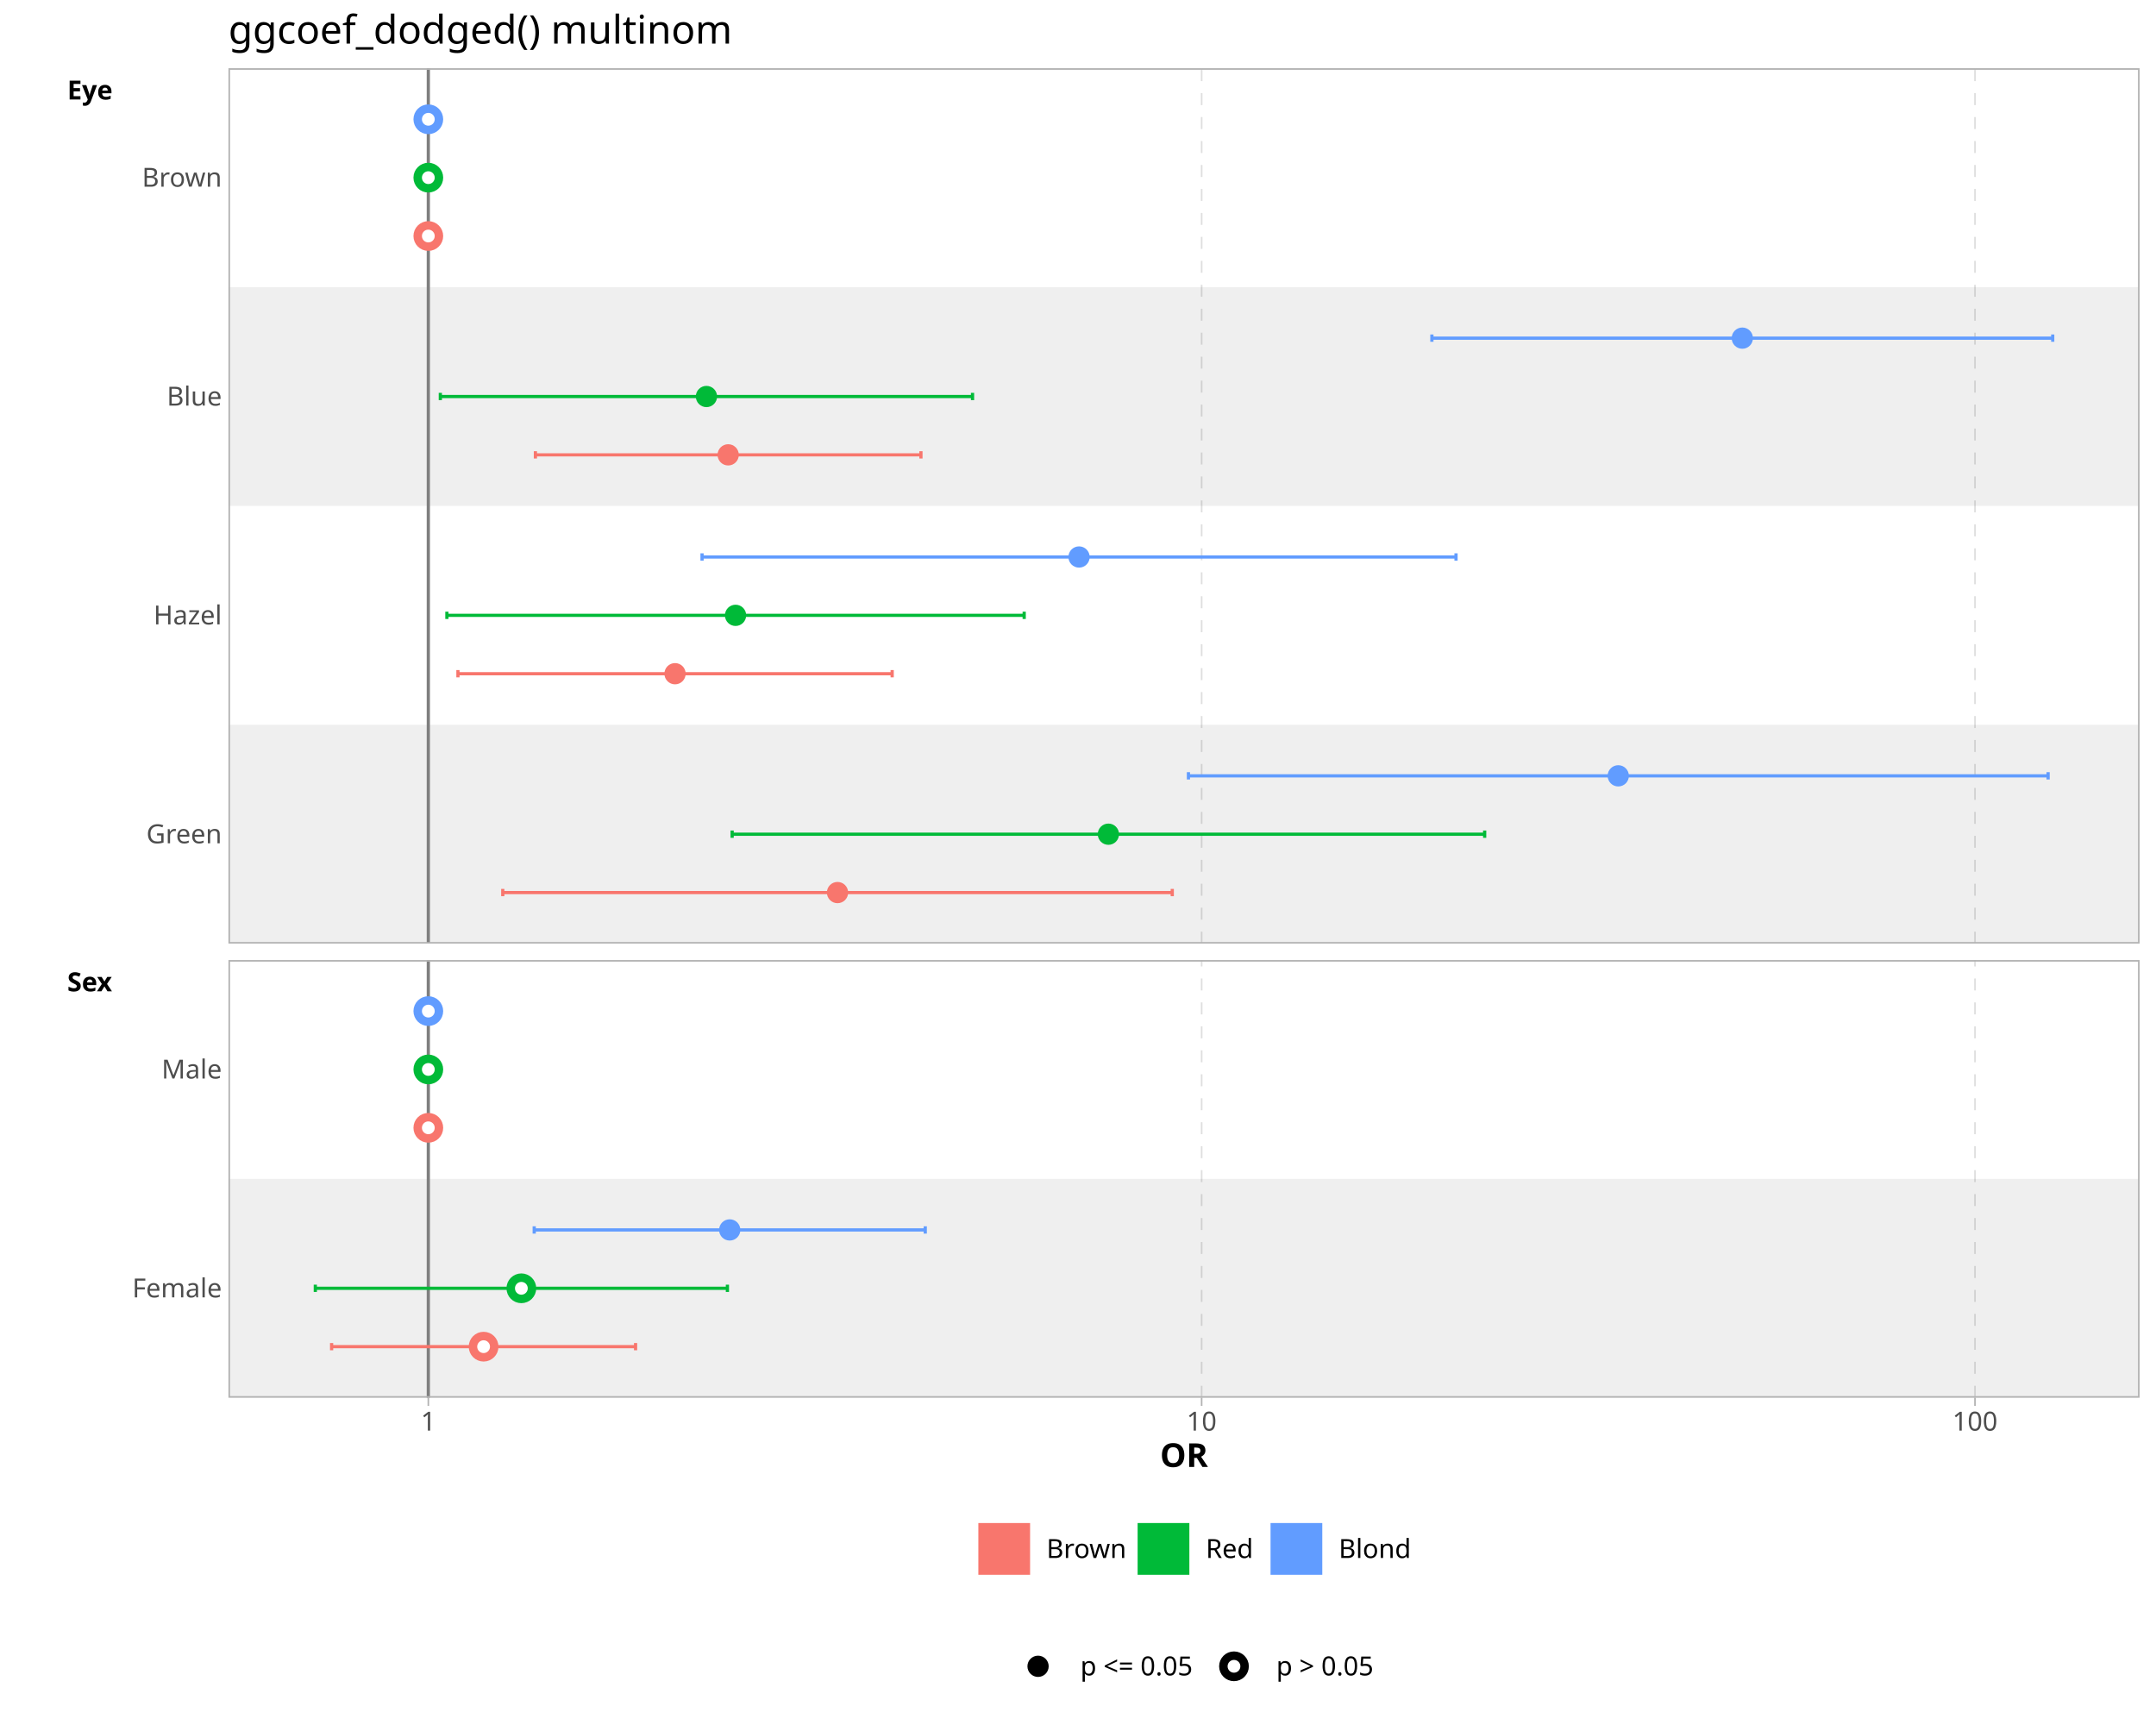
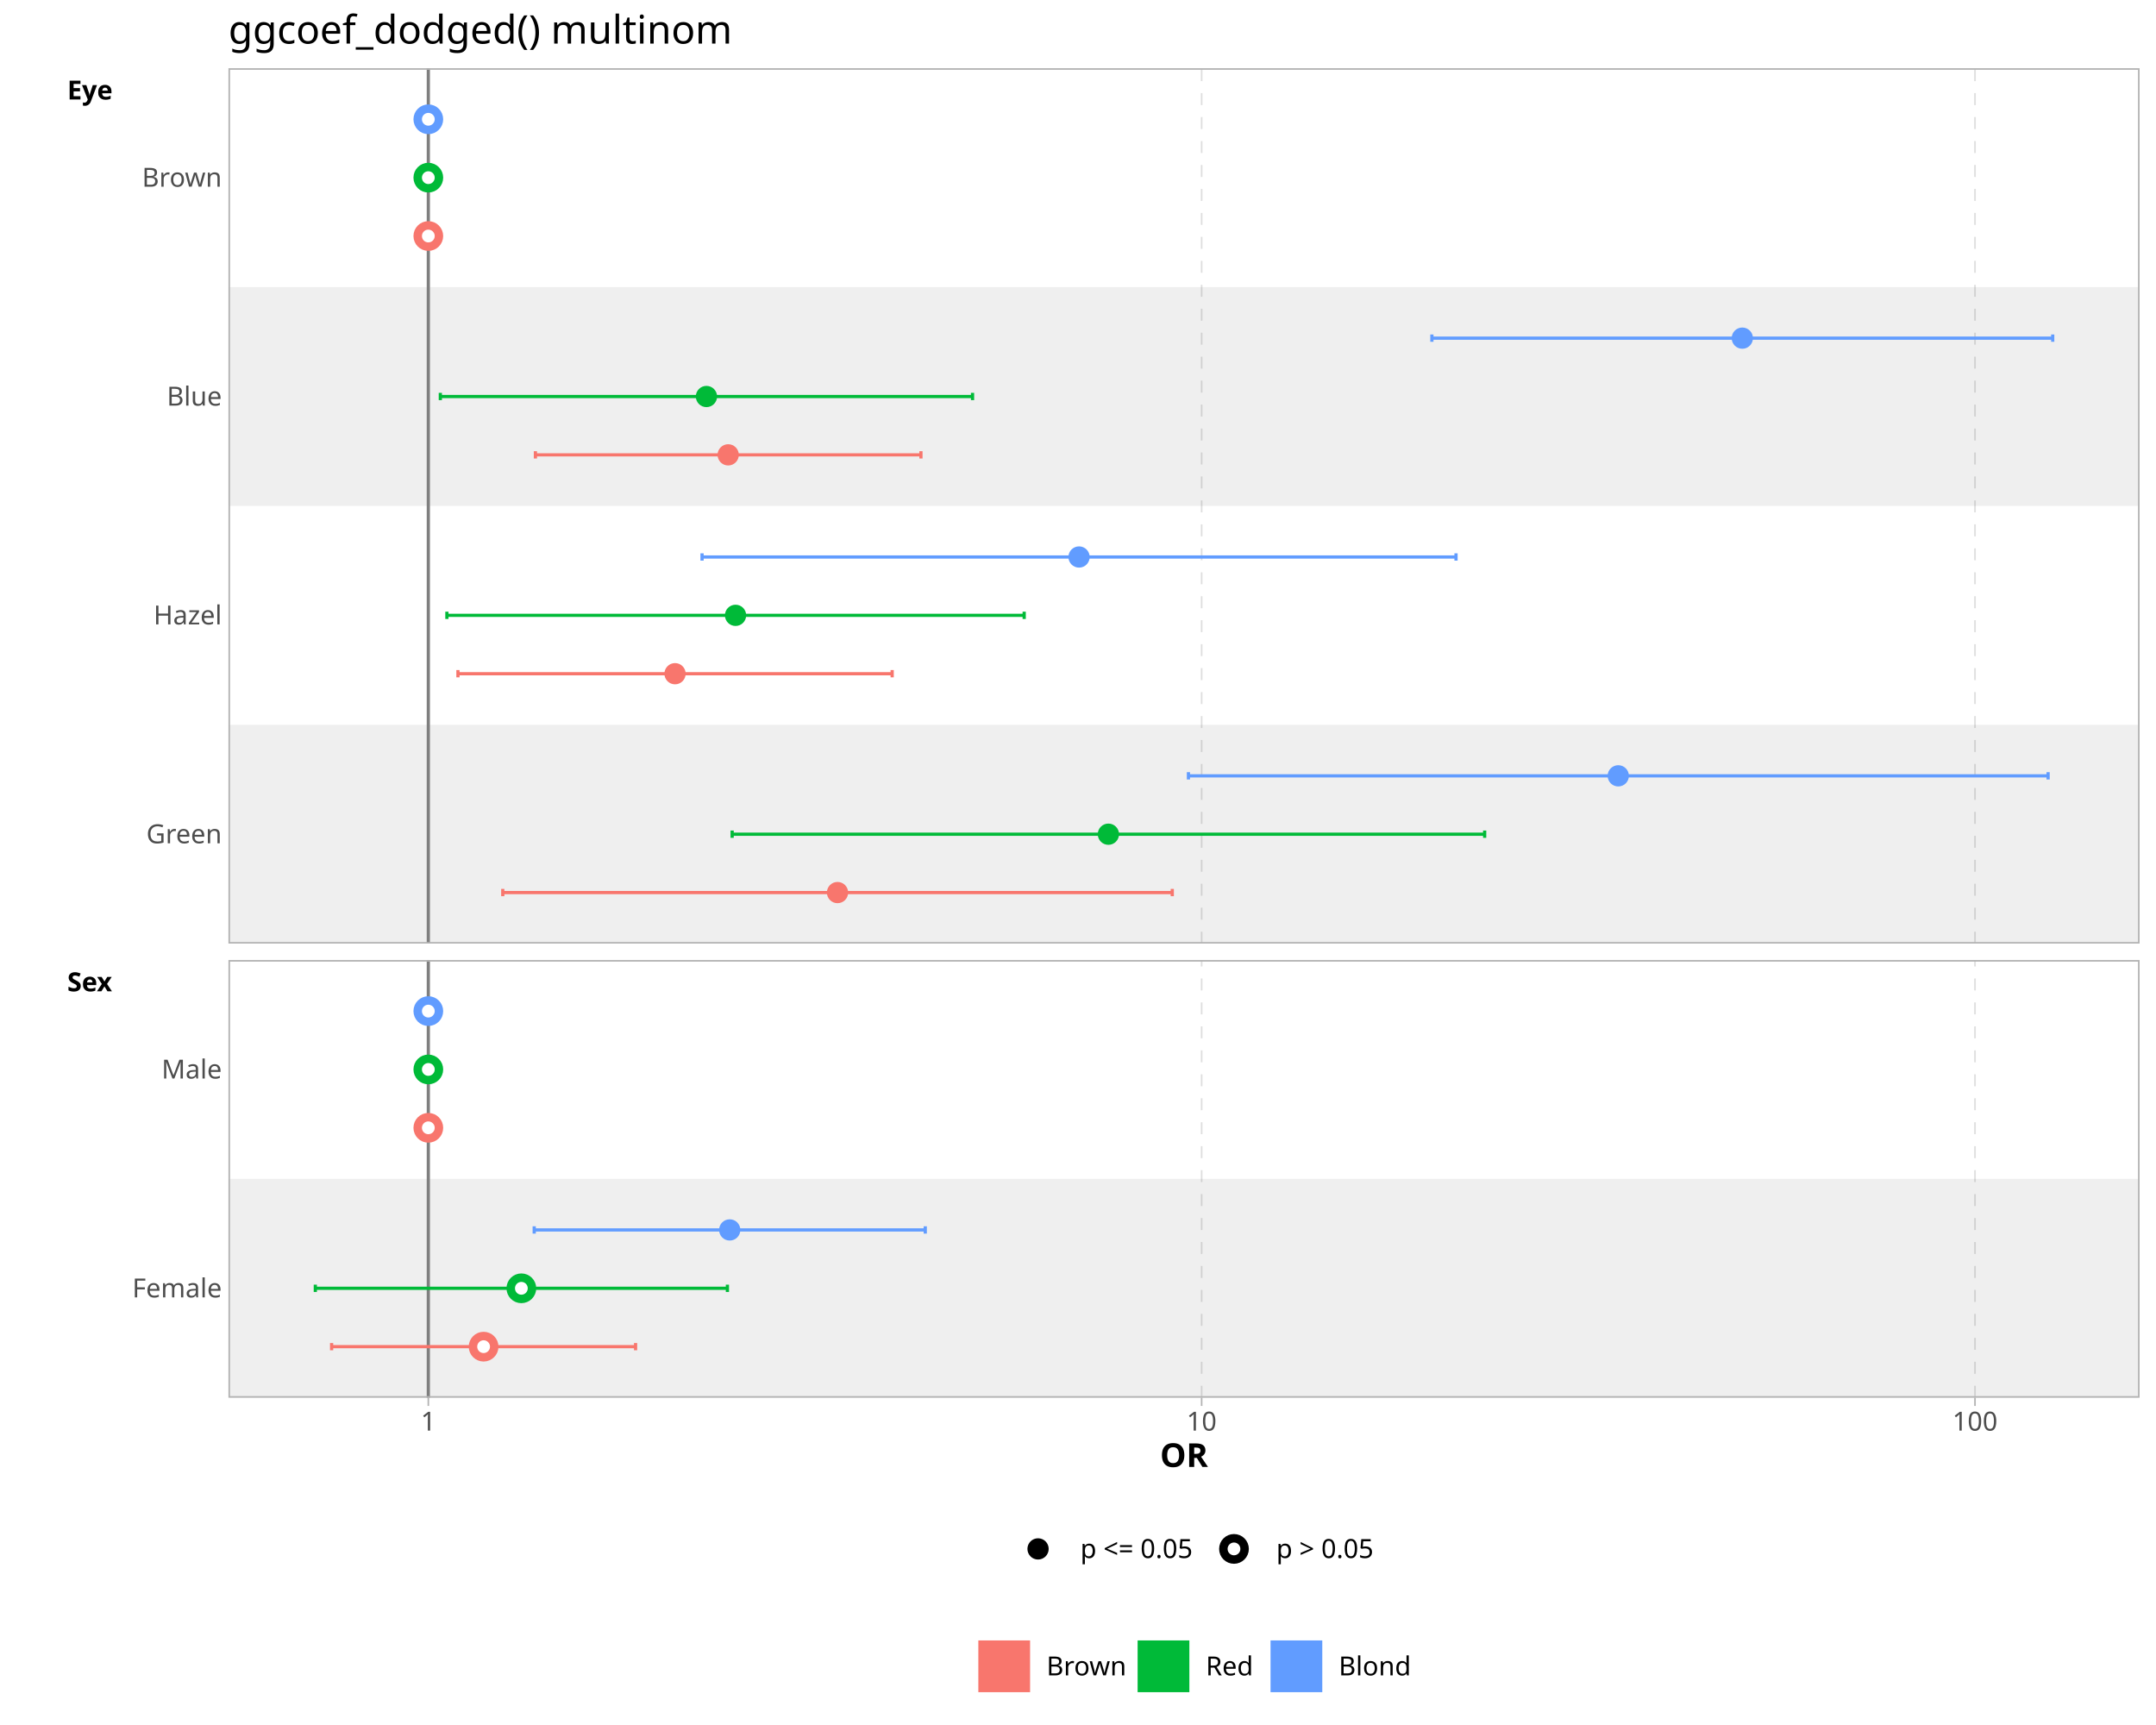
<svg xmlns="http://www.w3.org/2000/svg" class="svglite" data-engine-version="2.0" width="720.00pt" height="576.00pt" viewBox="0 0 720.00 576.00">
  <defs>
    <style type="text/css">
    .svglite line, .svglite polyline, .svglite polygon, .svglite path, .svglite rect, .svglite circle {
      fill: none;
      stroke: #000000;
      stroke-linecap: round;
      stroke-linejoin: round;
      stroke-miterlimit: 10.00;
    }
  </style>
  </defs>
  <rect width="100%" height="100%" style="stroke: none; fill: #FFFFFF;" />
  <defs>
    <clipPath id="cpMC4wMHw3MjAuMDB8MC4wMHw1NzYuMDA=">
      <rect x="0.00" y="0.00" width="720.00" height="576.00" />
    </clipPath>
  </defs>
  <g clip-path="url(#cpMC4wMHw3MjAuMDB8MC4wMHw1NzYuMDA=)">
    <rect x="0.00" y="0.00" width="720.00" height="576.00" style="stroke-width: 1.07; stroke: #FFFFFF; fill: #FFFFFF;" />
  </g>
  <defs>
    <clipPath id="cpNzYuMjl8NzE0LjUyfDIyLjc4fDMxNS4wOQ==">
      <rect x="76.29" y="22.78" width="638.23" height="292.30" />
    </clipPath>
  </defs>
  <g clip-path="url(#cpNzYuMjl8NzE0LjUyfDIyLjc4fDMxNS4wOQ==)">
    <rect x="76.29" y="22.78" width="638.23" height="292.30" style="stroke-width: 1.07; stroke: none; fill: #FFFFFF;" />
    <polyline points="143.04,315.09 143.04,22.78 " style="stroke-width: 0.53; stroke: #DEDEDE; stroke-dasharray: 4.00,4.00; stroke-linecap: butt;" />
    <polyline points="401.29,315.09 401.29,22.78 " style="stroke-width: 0.53; stroke: #DEDEDE; stroke-dasharray: 4.00,4.00; stroke-linecap: butt;" />
    <polyline points="659.55,315.09 659.55,22.78 " style="stroke-width: 0.53; stroke: #DEDEDE; stroke-dasharray: 4.00,4.00; stroke-linecap: butt;" />
    <rect x="76.29" y="242.01" width="638.23" height="73.08" style="stroke-width: 1.07; stroke: none; stroke-linecap: butt; stroke-linejoin: miter; fill: #111111; fill-opacity: 0.067;" />
    <rect x="76.29" y="168.93" width="638.23" height="73.08" style="stroke-width: 1.07; stroke: none; stroke-linecap: butt; stroke-linejoin: miter;" />
    <rect x="76.29" y="95.86" width="638.23" height="73.08" style="stroke-width: 1.07; stroke: none; stroke-linecap: butt; stroke-linejoin: miter; fill: #111111; fill-opacity: 0.067;" />
    <rect x="76.29" y="22.78" width="638.23" height="73.08" style="stroke-width: 1.07; stroke: none; stroke-linecap: butt; stroke-linejoin: miter;" />
    <line x1="143.04" y1="315.09" x2="143.04" y2="22.78" style="stroke-width: 1.07; stroke: #7F7F7F; stroke-linecap: butt;" />
    <polyline points="307.55,153.10 307.55,150.67 " style="stroke-width: 1.07; stroke: #F8766D; stroke-linecap: butt;" />
    <polyline points="307.55,151.88 178.80,151.88 " style="stroke-width: 1.07; stroke: #F8766D; stroke-linecap: butt;" />
    <polyline points="178.80,153.10 178.80,150.67 " style="stroke-width: 1.07; stroke: #F8766D; stroke-linecap: butt;" />
    <polyline points="297.94,226.18 297.94,223.74 " style="stroke-width: 1.07; stroke: #F8766D; stroke-linecap: butt;" />
    <polyline points="297.94,224.96 152.93,224.96 " style="stroke-width: 1.07; stroke: #F8766D; stroke-linecap: butt;" />
    <polyline points="152.93,226.18 152.93,223.74 " style="stroke-width: 1.07; stroke: #F8766D; stroke-linecap: butt;" />
    <polyline points="391.48,299.25 391.48,296.82 " style="stroke-width: 1.07; stroke: #F8766D; stroke-linecap: butt;" />
    <polyline points="391.48,298.04 167.90,298.04 " style="stroke-width: 1.07; stroke: #F8766D; stroke-linecap: butt;" />
    <polyline points="167.90,299.25 167.90,296.82 " style="stroke-width: 1.07; stroke: #F8766D; stroke-linecap: butt;" />
    <polyline points="324.78,133.61 324.78,131.18 " style="stroke-width: 1.07; stroke: #00BA38; stroke-linecap: butt;" />
    <polyline points="324.78,132.40 147.05,132.40 " style="stroke-width: 1.07; stroke: #00BA38; stroke-linecap: butt;" />
    <polyline points="147.05,133.61 147.05,131.18 " style="stroke-width: 1.07; stroke: #00BA38; stroke-linecap: butt;" />
    <polyline points="342.03,206.69 342.03,204.25 " style="stroke-width: 1.07; stroke: #00BA38; stroke-linecap: butt;" />
    <polyline points="342.03,205.47 149.24,205.47 " style="stroke-width: 1.07; stroke: #00BA38; stroke-linecap: butt;" />
    <polyline points="149.24,206.69 149.24,204.25 " style="stroke-width: 1.07; stroke: #00BA38; stroke-linecap: butt;" />
    <polyline points="495.81,279.77 495.81,277.33 " style="stroke-width: 1.07; stroke: #00BA38; stroke-linecap: butt;" />
    <polyline points="495.81,278.55 244.50,278.55 " style="stroke-width: 1.07; stroke: #00BA38; stroke-linecap: butt;" />
    <polyline points="244.50,279.77 244.50,277.33 " style="stroke-width: 1.07; stroke: #00BA38; stroke-linecap: butt;" />
    <polyline points="685.51,114.13 685.51,111.69 " style="stroke-width: 1.07; stroke: #619CFF; stroke-linecap: butt;" />
    <polyline points="685.51,112.91 478.18,112.91 " style="stroke-width: 1.07; stroke: #619CFF; stroke-linecap: butt;" />
    <polyline points="478.18,114.13 478.18,111.69 " style="stroke-width: 1.07; stroke: #619CFF; stroke-linecap: butt;" />
    <polyline points="486.24,187.20 486.24,184.77 " style="stroke-width: 1.07; stroke: #619CFF; stroke-linecap: butt;" />
    <polyline points="486.24,185.99 234.45,185.99 " style="stroke-width: 1.07; stroke: #619CFF; stroke-linecap: butt;" />
    <polyline points="234.45,187.20 234.45,184.77 " style="stroke-width: 1.07; stroke: #619CFF; stroke-linecap: butt;" />
    <polyline points="683.97,260.28 683.97,257.84 " style="stroke-width: 1.07; stroke: #619CFF; stroke-linecap: butt;" />
    <polyline points="683.97,259.06 396.88,259.06 " style="stroke-width: 1.07; stroke: #619CFF; stroke-linecap: butt;" />
    <polyline points="396.88,260.28 396.88,257.84 " style="stroke-width: 1.07; stroke: #619CFF; stroke-linecap: butt;" />
    <circle cx="143.04" cy="78.81" r="3.55" style="stroke-width: 2.83; stroke: #F8766D; fill: #FFFFFF;" />
    <circle cx="243.18" cy="151.88" r="3.55" style="stroke-width: 2.83; stroke: none; fill: #F8766D;" />
    <circle cx="225.43" cy="224.96" r="3.55" style="stroke-width: 2.83; stroke: none; fill: #F8766D;" />
    <circle cx="279.69" cy="298.04" r="3.55" style="stroke-width: 2.83; stroke: none; fill: #F8766D;" />
    <circle cx="143.04" cy="59.32" r="3.55" style="stroke-width: 2.83; stroke: #00BA38; fill: #FFFFFF;" />
    <circle cx="235.92" cy="132.40" r="3.55" style="stroke-width: 2.83; stroke: none; fill: #00BA38;" />
    <circle cx="245.64" cy="205.47" r="3.55" style="stroke-width: 2.83; stroke: none; fill: #00BA38;" />
    <circle cx="370.15" cy="278.55" r="3.55" style="stroke-width: 2.83; stroke: none; fill: #00BA38;" />
    <circle cx="143.04" cy="39.83" r="3.55" style="stroke-width: 2.83; stroke: #619CFF; fill: #FFFFFF;" />
    <circle cx="581.85" cy="112.91" r="3.55" style="stroke-width: 2.83; stroke: none; fill: #619CFF;" />
    <circle cx="360.35" cy="185.99" r="3.55" style="stroke-width: 2.83; stroke: none; fill: #619CFF;" />
    <circle cx="540.42" cy="259.06" r="3.55" style="stroke-width: 2.83; stroke: none; fill: #619CFF;" />
    <rect x="76.29" y="22.78" width="638.23" height="292.30" style="stroke-width: 1.07; stroke: #B3B3B3;" />
  </g>
  <g clip-path="url(#cpMC4wMHw3MjAuMDB8MC4wMHw1NzYuMDA=)">
</g>
  <defs>
    <clipPath id="cpNzYuMjl8NzE0LjUyfDMyMC41N3w0NjYuNzI=">
      <rect x="76.29" y="320.57" width="638.23" height="146.15" />
    </clipPath>
  </defs>
  <g clip-path="url(#cpNzYuMjl8NzE0LjUyfDMyMC41N3w0NjYuNzI=)">
    <rect x="76.29" y="320.57" width="638.23" height="146.15" style="stroke-width: 1.07; stroke: none; fill: #FFFFFF;" />
    <polyline points="143.04,466.72 143.04,320.57 " style="stroke-width: 0.53; stroke: #DEDEDE; stroke-dasharray: 4.00,4.00; stroke-linecap: butt;" />
    <polyline points="401.29,466.72 401.29,320.57 " style="stroke-width: 0.53; stroke: #DEDEDE; stroke-dasharray: 4.00,4.00; stroke-linecap: butt;" />
    <polyline points="659.55,466.72 659.55,320.57 " style="stroke-width: 0.53; stroke: #DEDEDE; stroke-dasharray: 4.00,4.00; stroke-linecap: butt;" />
    <rect x="76.29" y="393.64" width="638.23" height="73.08" style="stroke-width: 1.07; stroke: none; stroke-linecap: butt; stroke-linejoin: miter; fill: #111111; fill-opacity: 0.067;" />
    <rect x="76.29" y="320.57" width="638.23" height="73.08" style="stroke-width: 1.07; stroke: none; stroke-linecap: butt; stroke-linejoin: miter;" />
    <line x1="143.04" y1="466.72" x2="143.04" y2="320.57" style="stroke-width: 1.07; stroke: #7F7F7F; stroke-linecap: butt;" />
    <polyline points="212.25,450.88 212.25,448.45 " style="stroke-width: 1.07; stroke: #F8766D; stroke-linecap: butt;" />
    <polyline points="212.25,449.67 110.74,449.67 " style="stroke-width: 1.07; stroke: #F8766D; stroke-linecap: butt;" />
    <polyline points="110.74,450.88 110.74,448.45 " style="stroke-width: 1.07; stroke: #F8766D; stroke-linecap: butt;" />
    <polyline points="242.92,431.40 242.92,428.96 " style="stroke-width: 1.07; stroke: #00BA38; stroke-linecap: butt;" />
    <polyline points="242.92,430.18 105.30,430.18 " style="stroke-width: 1.07; stroke: #00BA38; stroke-linecap: butt;" />
    <polyline points="105.30,431.40 105.30,428.96 " style="stroke-width: 1.07; stroke: #00BA38; stroke-linecap: butt;" />
    <polyline points="308.99,411.91 308.99,409.47 " style="stroke-width: 1.07; stroke: #619CFF; stroke-linecap: butt;" />
    <polyline points="308.99,410.69 178.40,410.69 " style="stroke-width: 1.07; stroke: #619CFF; stroke-linecap: butt;" />
    <polyline points="178.40,411.91 178.40,409.47 " style="stroke-width: 1.07; stroke: #619CFF; stroke-linecap: butt;" />
    <circle cx="143.04" cy="376.59" r="3.55" style="stroke-width: 2.83; stroke: #F8766D; fill: #FFFFFF;" />
    <circle cx="161.50" cy="449.67" r="3.55" style="stroke-width: 2.83; stroke: #F8766D; fill: #FFFFFF;" />
    <circle cx="143.04" cy="357.10" r="3.55" style="stroke-width: 2.83; stroke: #00BA38; fill: #FFFFFF;" />
    <circle cx="174.11" cy="430.18" r="3.55" style="stroke-width: 2.83; stroke: #00BA38; fill: #FFFFFF;" />
    <circle cx="143.04" cy="337.62" r="3.55" style="stroke-width: 2.83; stroke: #619CFF; fill: #FFFFFF;" />
    <circle cx="243.69" cy="410.69" r="3.55" style="stroke-width: 2.83; stroke: none; fill: #619CFF;" />
    <rect x="76.29" y="320.57" width="638.23" height="146.15" style="stroke-width: 1.07; stroke: #B3B3B3;" />
  </g>
  <g clip-path="url(#cpMC4wMHw3MjAuMDB8MC4wMHw1NzYuMDA=)">
</g>
  <defs>
    <clipPath id="cpMTguMDd8NDIuMDF8MjIuNzh8MzE1LjA5">
      <rect x="18.07" y="22.78" width="23.94" height="292.30" />
    </clipPath>
  </defs>
  <g clip-path="url(#cpMTguMDd8NDIuMDF8MjIuNzh8MzE1LjA5)">
    <text x="22.46" y="33.22" style="font-size: 8.80px; font-weight: bold; font-family: sans;" textLength="15.17px" lengthAdjust="spacingAndGlyphs">Eye</text>
  </g>
  <g clip-path="url(#cpMC4wMHw3MjAuMDB8MC4wMHw1NzYuMDA=)">
</g>
  <defs>
    <clipPath id="cpMTguMDd8NDIuMDF8MzIwLjU3fDQ2Ni43Mg==">
      <rect x="18.07" y="320.57" width="23.94" height="146.15" />
    </clipPath>
  </defs>
  <g clip-path="url(#cpMTguMDd8NDIuMDF8MzIwLjU3fDQ2Ni43Mg==)">
    <text x="22.46" y="331.01" style="font-size: 8.80px; font-weight: bold; font-family: sans;" textLength="15.17px" lengthAdjust="spacingAndGlyphs">Sex</text>
  </g>
  <g clip-path="url(#cpMC4wMHw3MjAuMDB8MC4wMHw1NzYuMDA=)">
    <polyline points="143.04,469.46 143.04,466.72 " style="stroke-width: 0.53; stroke: #B3B3B3; stroke-linecap: butt;" />
    <polyline points="401.29,469.46 401.29,466.72 " style="stroke-width: 0.53; stroke: #B3B3B3; stroke-linecap: butt;" />
    <polyline points="659.55,469.46 659.55,466.72 " style="stroke-width: 0.53; stroke: #B3B3B3; stroke-linecap: butt;" />
    <text x="143.04" y="477.70" text-anchor="middle" style="font-size: 8.80px; fill: #4D4D4D; font-family: sans;" textLength="4.89px" lengthAdjust="spacingAndGlyphs">1</text>
    <text x="401.29" y="477.70" text-anchor="middle" style="font-size: 8.80px; fill: #4D4D4D; font-family: sans;" textLength="9.79px" lengthAdjust="spacingAndGlyphs">10</text>
    <text x="659.55" y="477.70" text-anchor="middle" style="font-size: 8.80px; fill: #4D4D4D; font-family: sans;" textLength="14.68px" lengthAdjust="spacingAndGlyphs">100</text>
    <text x="74.10" y="281.58" text-anchor="end" style="font-size: 8.80px; fill: #4D4D4D; font-family: sans;" textLength="24.46px" lengthAdjust="spacingAndGlyphs">Green</text>
    <text x="74.10" y="208.50" text-anchor="end" style="font-size: 8.80px; fill: #4D4D4D; font-family: sans;" textLength="22.50px" lengthAdjust="spacingAndGlyphs">Hazel</text>
    <text x="74.10" y="135.43" text-anchor="end" style="font-size: 8.80px; fill: #4D4D4D; font-family: sans;" textLength="17.61px" lengthAdjust="spacingAndGlyphs">Blue</text>
    <text x="74.10" y="62.35" text-anchor="end" style="font-size: 8.80px; fill: #4D4D4D; font-family: sans;" textLength="24.95px" lengthAdjust="spacingAndGlyphs">Brown</text>
    <text x="74.10" y="433.21" text-anchor="end" style="font-size: 8.80px; fill: #4D4D4D; font-family: sans;" textLength="29.35px" lengthAdjust="spacingAndGlyphs">Female</text>
    <text x="74.10" y="360.13" text-anchor="end" style="font-size: 8.80px; fill: #4D4D4D; font-family: sans;" textLength="19.08px" lengthAdjust="spacingAndGlyphs">Male</text>
    <text x="395.40" y="489.84" text-anchor="middle" style="font-size: 11.00px; font-weight: bold; font-family: sans;" textLength="16.51px" lengthAdjust="spacingAndGlyphs">OR</text>
-     <rect x="315.76" y="503.08" width="159.28" height="28.24" style="stroke-width: 1.07; stroke: none; fill: #FFFFFF;" />
-     <rect x="326.72" y="508.56" width="17.28" height="17.28" style="stroke-width: 1.07; stroke: none; fill: #FFFFFF;" />
-     <rect x="326.72" y="508.56" width="17.28" height="17.28" style="stroke-width: 0.75; stroke: none; fill: #F8766D;" />
-     <line x1="328.45" y1="517.20" x2="342.28" y2="517.20" style="stroke-width: 1.07; stroke: #F8766D; stroke-linecap: butt;" />
-     <circle cx="335.36" cy="517.20" r="3.55" style="stroke-width: 2.83; stroke: #F8766D; fill: #F8766D;" />
-     <rect x="379.91" y="508.56" width="17.28" height="17.28" style="stroke-width: 1.07; stroke: none; fill: #FFFFFF;" />
-     <rect x="379.91" y="508.56" width="17.28" height="17.28" style="stroke-width: 0.75; stroke: none; fill: #00BA38;" />
-     <line x1="381.64" y1="517.20" x2="395.46" y2="517.20" style="stroke-width: 1.07; stroke: #00BA38; stroke-linecap: butt;" />
-     <circle cx="388.55" cy="517.20" r="3.55" style="stroke-width: 2.83; stroke: #00BA38; fill: #00BA38;" />
-     <rect x="424.30" y="508.56" width="17.28" height="17.28" style="stroke-width: 1.07; stroke: none; fill: #FFFFFF;" />
-     <rect x="424.30" y="508.56" width="17.28" height="17.28" style="stroke-width: 0.75; stroke: none; fill: #619CFF;" />
-     <line x1="426.02" y1="517.20" x2="439.85" y2="517.20" style="stroke-width: 1.07; stroke: #619CFF; stroke-linecap: butt;" />
-     <circle cx="432.94" cy="517.20" r="3.55" style="stroke-width: 2.83; stroke: #619CFF; fill: #619CFF;" />
-     <text x="349.48" y="520.23" style="font-size: 8.80px; font-family: sans;" textLength="24.95px" lengthAdjust="spacingAndGlyphs">Brown</text>
-     <text x="402.67" y="520.23" style="font-size: 8.80px; font-family: sans;" textLength="16.15px" lengthAdjust="spacingAndGlyphs">Red</text>
-     <text x="447.06" y="520.23" style="font-size: 8.80px; font-family: sans;" textLength="22.51px" lengthAdjust="spacingAndGlyphs">Blond</text>
-     <rect x="327.06" y="542.28" width="136.69" height="28.24" style="stroke-width: 1.07; stroke: none; fill: #FFFFFF;" />
-     <rect x="338.02" y="547.76" width="17.28" height="17.28" style="stroke-width: 1.07; stroke: none; fill: #FFFFFF;" />
-     <circle cx="346.66" cy="556.40" r="3.55" style="stroke-width: 2.83; stroke: none; fill: #000000;" />
-     <rect x="403.45" y="547.76" width="17.28" height="17.28" style="stroke-width: 1.07; stroke: none; fill: #FFFFFF;" />
-     <circle cx="412.09" cy="556.40" r="3.55" style="stroke-width: 2.83; fill: #FFFFFF;" />
-     <text x="360.78" y="559.43" style="font-size: 8.80px; font-family: sans;" textLength="37.20px" lengthAdjust="spacingAndGlyphs">p &lt;= 0.05</text>
-     <text x="426.21" y="559.43" style="font-size: 8.80px; font-family: sans;" textLength="32.05px" lengthAdjust="spacingAndGlyphs">p &gt; 0.05</text>
+     <rect x="327.06" y="503.08" width="136.69" height="28.24" style="stroke-width: 1.07; stroke: none; fill: #FFFFFF;" />
+     <rect x="338.02" y="508.56" width="17.28" height="17.28" style="stroke-width: 1.07; stroke: none; fill: #FFFFFF;" />
+     <circle cx="346.66" cy="517.20" r="3.55" style="stroke-width: 2.83; stroke: none; fill: #000000;" />
+     <rect x="403.45" y="508.56" width="17.28" height="17.28" style="stroke-width: 1.07; stroke: none; fill: #FFFFFF;" />
+     <circle cx="412.09" cy="517.20" r="3.55" style="stroke-width: 2.83; fill: #FFFFFF;" />
+     <text x="360.78" y="520.23" style="font-size: 8.80px; font-family: sans;" textLength="37.20px" lengthAdjust="spacingAndGlyphs">p &lt;= 0.05</text>
+     <text x="426.21" y="520.23" style="font-size: 8.80px; font-family: sans;" textLength="32.05px" lengthAdjust="spacingAndGlyphs">p &gt; 0.05</text>
+     <rect x="315.76" y="542.28" width="159.28" height="28.24" style="stroke-width: 1.07; stroke: none; fill: #FFFFFF;" />
+     <rect x="326.72" y="547.76" width="17.28" height="17.28" style="stroke-width: 1.07; stroke: none; fill: #FFFFFF;" />
+     <rect x="326.72" y="547.76" width="17.28" height="17.28" style="stroke-width: 0.75; stroke: none; fill: #F8766D;" />
+     <line x1="328.45" y1="556.40" x2="342.28" y2="556.40" style="stroke-width: 1.07; stroke: #F8766D; stroke-linecap: butt;" />
+     <circle cx="335.36" cy="556.40" r="3.55" style="stroke-width: 2.83; stroke: #F8766D; fill: #F8766D;" />
+     <rect x="379.91" y="547.76" width="17.28" height="17.28" style="stroke-width: 1.07; stroke: none; fill: #FFFFFF;" />
+     <rect x="379.91" y="547.76" width="17.28" height="17.28" style="stroke-width: 0.75; stroke: none; fill: #00BA38;" />
+     <line x1="381.64" y1="556.40" x2="395.46" y2="556.40" style="stroke-width: 1.07; stroke: #00BA38; stroke-linecap: butt;" />
+     <circle cx="388.55" cy="556.40" r="3.55" style="stroke-width: 2.83; stroke: #00BA38; fill: #00BA38;" />
+     <rect x="424.30" y="547.76" width="17.28" height="17.28" style="stroke-width: 1.07; stroke: none; fill: #FFFFFF;" />
+     <rect x="424.30" y="547.76" width="17.28" height="17.28" style="stroke-width: 0.75; stroke: none; fill: #619CFF;" />
+     <line x1="426.02" y1="556.40" x2="439.85" y2="556.40" style="stroke-width: 1.07; stroke: #619CFF; stroke-linecap: butt;" />
+     <circle cx="432.94" cy="556.40" r="3.55" style="stroke-width: 2.83; stroke: #619CFF; fill: #619CFF;" />
+     <text x="349.48" y="559.43" style="font-size: 8.80px; font-family: sans;" textLength="24.95px" lengthAdjust="spacingAndGlyphs">Brown</text>
+     <text x="402.67" y="559.43" style="font-size: 8.80px; font-family: sans;" textLength="16.15px" lengthAdjust="spacingAndGlyphs">Red</text>
+     <text x="447.06" y="559.43" style="font-size: 8.80px; font-family: sans;" textLength="22.51px" lengthAdjust="spacingAndGlyphs">Blond</text>
    <text x="76.29" y="14.56" style="font-size: 13.20px; font-family: sans;" textLength="157.05px" lengthAdjust="spacingAndGlyphs">ggcoef_dodged() multinom</text>
  </g>
</svg>
